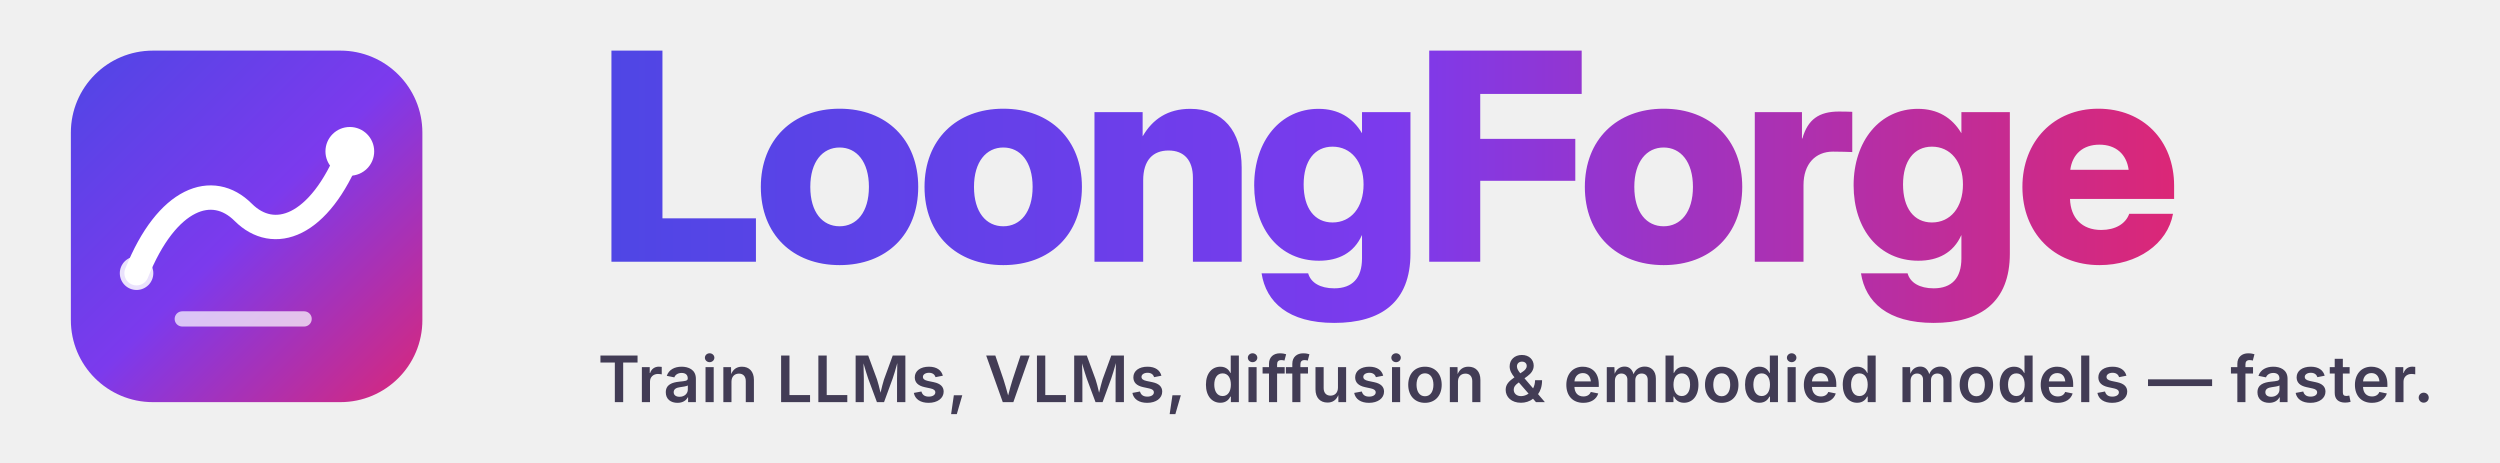
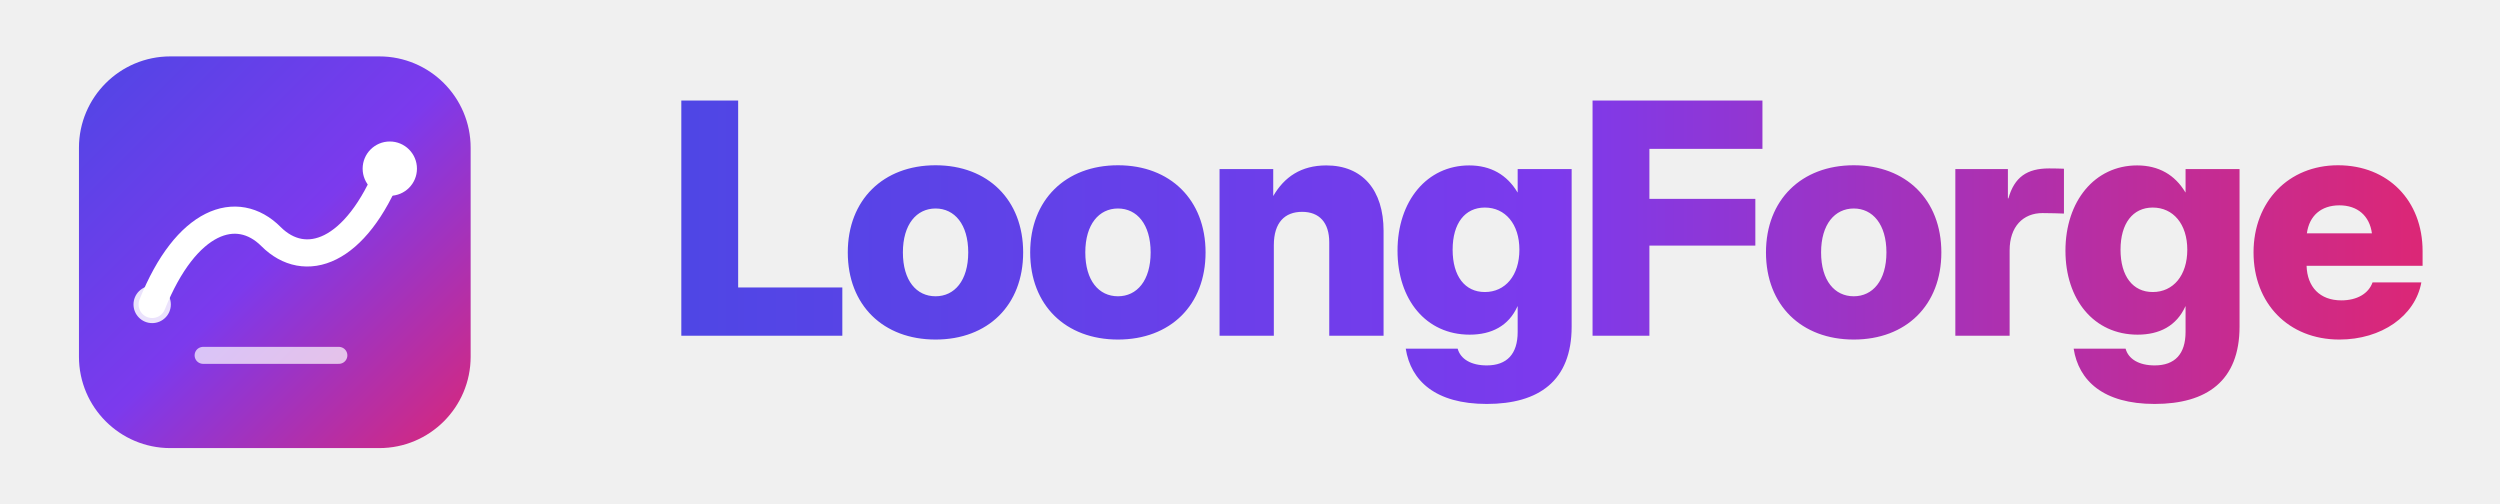
- <svg xmlns="http://www.w3.org/2000/svg" viewBox="0 0 741 137" width="741" height="137" role="img" aria-label="LoongForge — Train LLMs, VLMs, diffusion and embodied models, faster.">
+ <svg xmlns="http://www.w3.org/2000/svg" viewBox="0 0 665 134" width="665" height="134" role="img" aria-label="LoongForge">
  <defs>
    <linearGradient id="lf-icon" x1="0" y1="0" x2="1" y2="1">
      <stop offset="0%" stop-color="#4F46E5" />
      <stop offset="50%" stop-color="#7C3AED" />
      <stop offset="100%" stop-color="#DB2777" />
    </linearGradient>
    <linearGradient id="lf-text" x1="0" y1="0" x2="1" y2="0">
      <stop offset="0%" stop-color="#4F46E5" />
      <stop offset="50%" stop-color="#7C3AED" />
      <stop offset="100%" stop-color="#DB2777" />
    </linearGradient>
  </defs>
  <g transform="translate(17.53,11.53) scale(1.7365)">
    <rect x="2" y="2" width="60" height="60" rx="14" fill="url(#lf-icon)" />
    <g transform="translate(32,32) scale(1.3) translate(-32.45,-33.85)">
      <path d="M18 40 C 22 30, 28 28, 32 32 C 36 36, 42 34, 46 24" stroke="#fff" stroke-width="3.2" stroke-linecap="round" fill="none" />
      <circle cx="46" cy="24" r="3.2" fill="#fff" />
      <circle cx="18" cy="40" r="2.2" fill="#fff" opacity="0.85" />
      <path d="M24 46 L40 46" stroke="#fff" stroke-width="2" stroke-linecap="round" opacity="0.7" />
    </g>
  </g>
-   <g transform="translate(177.2,77.57)" fill="url(#lf-text)">
+   <g transform="translate(177.2,89.31)" fill="url(#lf-text)">
    <path d="M4.03 0.00H46.86V-12.85H19.15V-62.57H4.03ZM71.66 1.01C85.56 1.01 94.96 -8.10 94.96 -22.17C94.96 -36.16 85.56 -45.35 71.66 -45.35C57.76 -45.35 48.31 -36.16 48.31 -22.17C48.31 -8.10 57.76 1.01 71.66 1.01ZM71.66 -10.50C66.58 -10.50 62.97 -14.66 62.97 -22.17C62.97 -29.65 66.62 -33.85 71.66 -33.85C76.70 -33.85 80.35 -29.65 80.35 -22.17C80.35 -14.66 76.70 -10.50 71.66 -10.50ZM120.18 1.01C134.08 1.01 143.48 -8.10 143.48 -22.17C143.48 -36.16 134.08 -45.35 120.18 -45.35C106.28 -45.35 96.83 -36.16 96.83 -22.17C96.83 -8.10 106.28 1.01 120.18 1.01ZM120.18 -10.50C115.10 -10.50 111.49 -14.66 111.49 -22.17C111.49 -29.65 115.14 -33.85 120.18 -33.85C125.22 -33.85 128.87 -29.65 128.87 -22.17C128.87 -14.66 125.22 -10.50 120.18 -10.50ZM161.64 -24.10C161.64 -30.15 164.58 -32.96 169.16 -32.96C173.74 -32.96 176.38 -30.11 176.38 -24.86V0.00H190.83V-27.88C190.83 -38.80 185.20 -45.31 175.59 -45.31C168.91 -45.31 164.42 -42.24 161.48 -37.16V-44.34H147.20V0.00H161.64ZM218.27 18.14C232.13 18.14 240.86 12.01 240.86 -2.44V-44.34H226.50V-38.13H226.46C223.69 -42.79 219.36 -45.31 213.61 -45.31C202.35 -45.31 194.54 -35.82 194.54 -22.63C194.54 -9.62 202.10 -0.29 213.73 -0.29C219.53 -0.29 224.11 -2.60 226.46 -7.85H226.50V-1.01C226.50 4.87 223.64 7.89 218.27 7.89C214.11 7.89 211.30 6.21 210.54 3.44H196.73C198.07 11.97 204.62 18.14 218.27 18.14ZM217.77 -11.63C212.47 -11.63 209.20 -15.83 209.20 -22.89C209.20 -29.90 212.47 -34.10 217.77 -34.10C223.22 -34.10 226.96 -29.69 226.96 -22.89C226.96 -16.04 223.22 -11.63 217.77 -11.63ZM246.42 0.00H261.54V-23.98H289.72V-36.41H261.54V-49.72H291.61V-62.57H246.42ZM315.90 1.01C329.80 1.01 339.20 -8.10 339.20 -22.17C339.20 -36.16 329.80 -45.35 315.90 -45.35C302.00 -45.35 292.55 -36.16 292.55 -22.17C292.55 -8.10 302.00 1.01 315.90 1.01ZM315.90 -10.50C310.82 -10.50 307.21 -14.66 307.21 -22.17C307.21 -29.65 310.86 -33.85 315.90 -33.85C320.94 -33.85 324.59 -29.65 324.59 -22.17C324.59 -14.66 320.94 -10.50 315.90 -10.50ZM342.92 0.00H357.36V-22.72C357.36 -29.02 360.93 -32.63 366.10 -32.63C368.20 -32.63 370.76 -32.54 371.81 -32.50V-44.43C370.63 -44.47 369.42 -44.51 367.86 -44.51C361.94 -44.51 358.62 -42.16 357.03 -36.53H356.90V-44.34H342.92ZM395.93 18.14C409.79 18.14 418.52 12.01 418.52 -2.44V-44.34H404.16V-38.13H404.12C401.35 -42.79 397.02 -45.31 391.27 -45.31C380.02 -45.31 372.21 -35.82 372.21 -22.63C372.21 -9.62 379.77 -0.29 391.40 -0.29C397.19 -0.29 401.77 -2.60 404.12 -7.85H404.16V-1.01C404.16 4.87 401.31 7.89 395.93 7.89C391.78 7.89 388.96 6.21 388.21 3.44H374.39C375.73 11.97 382.29 18.14 395.93 18.14ZM395.43 -11.63C390.14 -11.63 386.86 -15.83 386.86 -22.89C386.86 -29.90 390.14 -34.10 395.43 -34.10C400.89 -34.10 404.62 -29.69 404.62 -22.89C404.62 -16.04 400.89 -11.63 395.43 -11.63ZM445.08 1.01C456.29 1.01 465.24 -5.25 466.88 -14.19H453.90C452.85 -11.25 449.83 -9.41 445.59 -9.41C439.88 -9.41 436.52 -12.98 436.35 -18.60H467.21V-22.51C467.21 -35.95 458.02 -45.35 444.71 -45.35C431.56 -45.35 422.24 -35.69 422.24 -22.17C422.24 -8.65 431.48 1.01 445.08 1.01ZM436.43 -27.25C437.06 -31.91 440.21 -34.69 445.08 -34.69C449.91 -34.69 453.10 -31.91 453.73 -27.25Z" />
  </g>
-   <g transform="translate(177.2,119.19)" fill="#423C55">
-     <path d="M0.77 -11.74H5.04V0.00H7.51V-11.74H11.77V-13.82H0.77ZM13.05 0.00H15.46V-6.10C15.46 -7.42 16.45 -8.35 17.80 -8.35C18.22 -8.35 18.73 -8.28 18.94 -8.23V-10.45C18.71 -10.48 18.33 -10.51 18.06 -10.51C16.87 -10.51 15.87 -9.83 15.50 -8.64H15.38V-10.37H13.05ZM23.61 0.21C25.22 0.21 26.21 -0.54 26.66 -1.43H26.75V0.00H29.06V-6.93C29.06 -9.69 26.78 -10.50 24.83 -10.50C22.75 -10.50 21.05 -9.62 20.43 -7.79L22.67 -7.34C22.92 -8.02 23.64 -8.65 24.84 -8.65C26.02 -8.65 26.65 -8.05 26.65 -7.04V-7.00C26.65 -6.28 25.89 -6.25 24.09 -6.06C22.09 -5.84 20.14 -5.25 20.14 -2.91C20.14 -0.87 21.63 0.21 23.61 0.21ZM24.23 -1.58C23.21 -1.58 22.48 -2.04 22.48 -2.94C22.48 -3.89 23.29 -4.29 24.38 -4.43C25.00 -4.52 26.34 -4.69 26.67 -4.94V-3.72C26.67 -2.57 25.71 -1.58 24.23 -1.58ZM31.92 0.00H34.34V-10.37H31.92ZM33.13 -11.84C33.90 -11.84 34.54 -12.43 34.54 -13.16C34.54 -13.90 33.90 -14.48 33.13 -14.48C32.36 -14.48 31.73 -13.90 31.73 -13.16C31.73 -12.43 32.36 -11.84 33.13 -11.84ZM39.61 -6.08C39.61 -7.58 40.54 -8.45 41.83 -8.45C43.09 -8.45 43.85 -7.62 43.85 -6.23V0.00H46.26V-6.60C46.26 -9.09 44.85 -10.50 42.72 -10.50C41.19 -10.50 40.12 -9.76 39.51 -8.30L39.48 -10.37H37.20V0.00H39.61ZM54.32 0.00H62.90V-2.09H56.80V-13.82H54.32ZM65.36 0.00H73.94V-2.09H67.84V-13.82H65.36ZM76.41 0.00H78.84V-6.98C78.84 -8.02 78.78 -9.94 78.74 -11.50C79.25 -9.72 79.81 -7.88 80.13 -6.98L82.72 0.00H84.83L87.38 -6.98C87.71 -7.90 88.29 -9.81 88.76 -11.58C88.73 -9.94 88.68 -8.01 88.68 -6.98V0.00H91.15V-13.82H87.41L84.81 -6.69C84.54 -5.86 84.11 -4.16 83.79 -2.79C83.47 -4.17 83.04 -5.87 82.76 -6.69L80.13 -13.82H76.41ZM98.04 0.21C100.66 0.21 102.50 -1.14 102.50 -3.11C102.50 -4.56 101.56 -5.49 99.59 -5.91L97.83 -6.28C96.77 -6.51 96.35 -6.89 96.35 -7.50C96.35 -8.20 97.13 -8.70 98.15 -8.70C99.27 -8.70 99.86 -8.13 100.10 -7.40L102.26 -7.83C101.84 -9.44 100.47 -10.50 98.13 -10.50C95.64 -10.50 93.94 -9.27 93.94 -7.35C93.94 -5.83 94.90 -4.87 96.86 -4.44L98.63 -4.06C99.57 -3.86 100.03 -3.48 100.03 -2.88C100.03 -2.17 99.28 -1.63 98.09 -1.63C96.91 -1.63 96.19 -2.12 95.91 -3.15L93.66 -2.73C94.02 -0.84 95.66 0.21 98.04 0.21ZM104.71 3.55H106.40L108.02 -2.04H105.52ZM120.02 0.00H123.16L128.00 -13.82H125.29L122.92 -6.64C122.53 -5.41 122.11 -3.90 121.61 -1.98C121.10 -3.88 120.65 -5.42 120.26 -6.64L117.81 -13.82H115.10ZM130.15 0.00H138.73V-2.09H132.62V-13.82H130.15ZM141.19 0.00H143.62V-6.98C143.62 -8.02 143.56 -9.94 143.53 -11.50C144.04 -9.72 144.59 -7.88 144.92 -6.98L147.51 0.00H149.61L152.16 -6.98C152.49 -7.90 153.07 -9.81 153.55 -11.58C153.52 -9.94 153.46 -8.01 153.46 -6.98V0.00H155.93V-13.82H152.19L149.59 -6.69C149.33 -5.86 148.90 -4.16 148.57 -2.79C148.26 -4.17 147.82 -5.87 147.54 -6.69L144.92 -13.82H141.19ZM162.83 0.21C165.44 0.21 167.28 -1.14 167.28 -3.11C167.28 -4.56 166.34 -5.49 164.38 -5.91L162.61 -6.28C161.56 -6.51 161.14 -6.89 161.14 -7.50C161.14 -8.20 161.92 -8.70 162.94 -8.70C164.05 -8.70 164.65 -8.13 164.89 -7.40L167.04 -7.83C166.62 -9.44 165.26 -10.50 162.91 -10.50C160.42 -10.50 158.73 -9.27 158.73 -7.35C158.73 -5.83 159.68 -4.87 161.64 -4.44L163.41 -4.06C164.36 -3.86 164.81 -3.48 164.81 -2.88C164.81 -2.17 164.06 -1.63 162.87 -1.63C161.70 -1.63 160.97 -2.12 160.69 -3.15L158.44 -2.73C158.80 -0.84 160.44 0.21 162.83 0.21ZM169.49 3.55H171.18L172.80 -2.04H170.31ZM184.52 0.19C186.31 0.19 187.11 -0.89 187.49 -1.64H187.63V0.00H190.00V-13.82H187.59V-8.66H187.49C187.12 -9.39 186.35 -10.50 184.51 -10.50C182.11 -10.50 180.24 -8.62 180.24 -5.17C180.24 -1.76 182.06 0.19 184.52 0.19ZM185.18 -1.80C183.56 -1.80 182.71 -3.23 182.71 -5.18C182.71 -7.11 183.54 -8.52 185.18 -8.52C186.76 -8.52 187.63 -7.20 187.63 -5.18C187.63 -3.15 186.74 -1.80 185.18 -1.80ZM192.85 0.00H195.26V-10.37H192.85ZM194.06 -11.84C194.83 -11.84 195.47 -12.43 195.47 -13.16C195.47 -13.90 194.83 -14.48 194.06 -14.48C193.29 -14.48 192.66 -13.90 192.66 -13.16C192.66 -12.43 193.29 -11.84 194.06 -11.84ZM203.58 -10.37H201.33V-11.18C201.33 -12.00 201.69 -12.46 202.60 -12.46C203.00 -12.46 203.31 -12.38 203.51 -12.31L204.01 -14.19C203.69 -14.30 203.00 -14.47 202.15 -14.47C200.37 -14.47 198.93 -13.43 198.93 -11.36V-10.37H197.03V-8.48H198.93V0.00H201.33V-8.48H203.58ZM210.49 -10.37H208.24V-11.18C208.24 -12.00 208.59 -12.46 209.50 -12.46C209.90 -12.46 210.22 -12.38 210.42 -12.31L210.91 -14.19C210.60 -14.30 209.91 -14.47 209.06 -14.47C207.28 -14.47 205.84 -13.43 205.84 -11.36V-10.37H203.94V-8.48H205.84V0.00H208.24V-8.48H210.49ZM216.27 0.13C217.77 0.13 218.86 -0.59 219.48 -2.08L219.50 0.00H221.79V-10.37H219.37V-4.30C219.37 -2.79 218.44 -1.92 217.16 -1.92C215.90 -1.92 215.13 -2.76 215.13 -4.15V-10.37H212.71V-3.78C212.71 -1.28 214.13 0.13 216.27 0.13ZM228.57 0.21C231.19 0.21 233.03 -1.14 233.03 -3.11C233.03 -4.56 232.09 -5.49 230.12 -5.91L228.36 -6.28C227.30 -6.51 226.88 -6.89 226.88 -7.50C226.88 -8.20 227.66 -8.70 228.68 -8.70C229.80 -8.70 230.39 -8.13 230.63 -7.40L232.78 -7.83C232.37 -9.44 231.00 -10.50 228.66 -10.50C226.17 -10.50 224.47 -9.27 224.47 -7.35C224.47 -5.83 225.43 -4.87 227.39 -4.44L229.16 -4.06C230.10 -3.86 230.56 -3.48 230.56 -2.88C230.56 -2.17 229.81 -1.63 228.62 -1.63C227.44 -1.63 226.72 -2.12 226.44 -3.15L224.18 -2.73C224.55 -0.84 226.19 0.21 228.57 0.21ZM235.39 0.00H237.80V-10.37H235.39ZM236.59 -11.84C237.36 -11.84 238.00 -12.43 238.00 -13.16C238.00 -13.90 237.36 -14.48 236.59 -14.48C235.82 -14.48 235.19 -13.90 235.19 -13.16C235.19 -12.43 235.82 -11.84 236.59 -11.84ZM245.16 0.21C248.18 0.21 250.12 -1.94 250.12 -5.13C250.12 -8.36 248.18 -10.50 245.16 -10.50C242.13 -10.50 240.20 -8.36 240.20 -5.13C240.20 -1.94 242.13 0.21 245.16 0.21ZM245.16 -1.74C243.48 -1.74 242.66 -3.25 242.66 -5.14C242.66 -7.05 243.48 -8.54 245.16 -8.54C246.85 -8.54 247.67 -7.05 247.67 -5.14C247.67 -3.25 246.85 -1.74 245.16 -1.74ZM254.94 -6.08C254.94 -7.58 255.87 -8.45 257.16 -8.45C258.42 -8.45 259.18 -7.62 259.18 -6.23V0.00H261.59V-6.60C261.59 -9.09 260.18 -10.50 258.05 -10.50C256.53 -10.50 255.45 -9.76 254.84 -8.30L254.81 -10.37H252.53V0.00H254.94ZM273.63 0.19C274.85 0.19 276.21 -0.19 277.18 -1.01L278.06 0.00H280.70L278.68 -2.37C279.34 -3.26 279.87 -4.59 279.87 -6.49H277.79C277.79 -5.58 277.57 -4.77 277.21 -4.08L274.66 -7.06L275.55 -7.71C276.66 -8.52 277.39 -9.54 277.39 -10.81C277.39 -12.55 276.05 -13.98 273.89 -13.98C271.70 -13.98 270.26 -12.53 270.26 -10.60C270.26 -9.34 270.87 -8.35 271.68 -7.35C270.14 -6.26 269.08 -5.32 269.08 -3.64C269.08 -1.49 270.81 0.19 273.63 0.19ZM275.87 -2.52C275.20 -2.05 274.42 -1.78 273.65 -1.78C272.35 -1.78 271.47 -2.53 271.47 -3.69C271.47 -4.46 271.86 -5.02 272.75 -5.67L272.98 -5.84ZM273.42 -8.54C272.81 -9.29 272.42 -9.90 272.42 -10.59C272.42 -11.43 273.02 -12.00 273.92 -12.00C274.80 -12.00 275.32 -11.46 275.32 -10.73C275.32 -9.99 274.77 -9.46 274.22 -9.08ZM292.10 0.21C294.41 0.21 296.02 -0.89 296.52 -2.57L294.31 -3.02C293.98 -2.14 293.18 -1.68 292.13 -1.68C290.58 -1.68 289.53 -2.66 289.46 -4.51H296.68V-5.27C296.68 -8.91 294.47 -10.50 291.94 -10.50C288.97 -10.50 287.06 -8.31 287.06 -5.12C287.06 -1.87 288.97 0.21 292.10 0.21ZM289.47 -6.15C289.58 -7.53 290.47 -8.61 291.95 -8.61C293.39 -8.61 294.19 -7.64 294.33 -6.15ZM299.05 0.00H301.46V-6.35C301.46 -7.74 302.33 -8.48 303.39 -8.48C304.41 -8.48 305.15 -7.79 305.15 -6.74V0.00H307.50V-6.51C307.50 -7.67 308.22 -8.48 309.38 -8.48C310.38 -8.48 311.18 -7.90 311.18 -6.62V0.00H313.60V-7.00C313.60 -9.30 312.17 -10.54 310.30 -10.54C308.85 -10.54 307.55 -9.78 306.99 -8.28C306.55 -9.76 305.66 -10.54 304.33 -10.54C303.09 -10.54 301.93 -9.87 301.39 -8.40L301.31 -10.37H299.05ZM321.93 0.19C324.39 0.19 326.22 -1.76 326.22 -5.17C326.22 -8.62 324.33 -10.50 321.94 -10.50C320.09 -10.50 319.33 -9.39 318.97 -8.66H318.87V-13.82H316.46V0.00H318.81V-1.64H318.97C319.34 -0.89 320.15 0.19 321.93 0.19ZM321.28 -1.80C319.70 -1.80 318.82 -3.15 318.82 -5.18C318.82 -7.20 319.69 -8.52 321.28 -8.52C322.91 -8.52 323.74 -7.11 323.74 -5.18C323.74 -3.23 322.90 -1.80 321.28 -1.80ZM333.11 0.21C336.14 0.21 338.08 -1.94 338.08 -5.13C338.08 -8.36 336.14 -10.50 333.11 -10.50C330.09 -10.50 328.16 -8.36 328.16 -5.13C328.16 -1.94 330.09 0.21 333.11 0.21ZM333.11 -1.74C331.43 -1.74 330.62 -3.25 330.62 -5.14C330.62 -7.05 331.43 -8.54 333.11 -8.54C334.80 -8.54 335.63 -7.05 335.63 -5.14C335.63 -3.25 334.80 -1.74 333.11 -1.74ZM344.30 0.19C346.10 0.19 346.89 -0.89 347.27 -1.64H347.42V0.00H349.79V-13.82H347.38V-8.66H347.27C346.90 -9.39 346.14 -10.50 344.30 -10.50C341.90 -10.50 340.03 -8.62 340.03 -5.17C340.03 -1.76 341.85 0.19 344.30 0.19ZM344.96 -1.80C343.35 -1.80 342.50 -3.23 342.50 -5.18C342.50 -7.11 343.33 -8.52 344.96 -8.52C346.55 -8.52 347.42 -7.20 347.42 -5.18C347.42 -3.15 346.53 -1.80 344.96 -1.80ZM352.64 0.00H355.05V-10.37H352.64ZM353.85 -11.84C354.62 -11.84 355.26 -12.43 355.26 -13.16C355.26 -13.90 354.62 -14.48 353.85 -14.48C353.08 -14.48 352.44 -13.90 352.44 -13.16C352.44 -12.43 353.08 -11.84 353.85 -11.84ZM362.49 0.21C364.80 0.21 366.42 -0.89 366.92 -2.57L364.70 -3.02C364.38 -2.14 363.58 -1.68 362.52 -1.68C360.97 -1.68 359.93 -2.66 359.86 -4.51H367.08V-5.27C367.08 -8.91 364.87 -10.50 362.34 -10.50C359.37 -10.50 357.46 -8.31 357.46 -5.12C357.46 -1.87 359.37 0.21 362.49 0.21ZM359.87 -6.15C359.98 -7.53 360.87 -8.61 362.35 -8.61C363.78 -8.61 364.59 -7.64 364.73 -6.15ZM373.27 0.19C375.06 0.19 375.86 -0.89 376.24 -1.64H376.39V0.00H378.75V-13.82H376.34V-8.66H376.24C375.87 -9.39 375.11 -10.50 373.26 -10.50C370.87 -10.50 368.99 -8.62 368.99 -5.17C368.99 -1.76 370.81 0.19 373.27 0.19ZM373.93 -1.80C372.31 -1.80 371.46 -3.23 371.46 -5.18C371.46 -7.11 372.29 -8.52 373.93 -8.52C375.51 -8.52 376.39 -7.20 376.39 -5.18C376.39 -3.15 375.50 -1.80 373.93 -1.80ZM386.69 0.00H389.10V-6.35C389.10 -7.74 389.97 -8.48 391.03 -8.48C392.05 -8.48 392.79 -7.79 392.79 -6.74V0.00H395.14V-6.51C395.14 -7.67 395.86 -8.48 397.03 -8.48C398.02 -8.48 398.83 -7.90 398.83 -6.62V0.00H401.24V-7.00C401.24 -9.30 399.81 -10.54 397.94 -10.54C396.49 -10.54 395.19 -9.78 394.63 -8.28C394.19 -9.76 393.30 -10.54 391.97 -10.54C390.74 -10.54 389.57 -9.87 389.03 -8.40L388.95 -10.37H386.69ZM408.60 0.21C411.62 0.21 413.56 -1.94 413.56 -5.13C413.56 -8.36 411.62 -10.50 408.60 -10.50C405.57 -10.50 403.64 -8.36 403.64 -5.13C403.64 -1.94 405.57 0.21 408.60 0.21ZM408.60 -1.74C406.92 -1.74 406.10 -3.25 406.10 -5.14C406.10 -7.05 406.92 -8.54 408.60 -8.54C410.29 -8.54 411.11 -7.05 411.11 -5.14C411.11 -3.25 410.29 -1.74 408.60 -1.74ZM419.79 0.19C421.58 0.19 422.38 -0.89 422.76 -1.64H422.91V0.00H425.27V-13.82H422.86V-8.66H422.76C422.39 -9.39 421.63 -10.50 419.78 -10.50C417.39 -10.50 415.51 -8.62 415.51 -5.17C415.51 -1.76 417.33 0.19 419.79 0.19ZM420.45 -1.80C418.83 -1.80 417.98 -3.23 417.98 -5.18C417.98 -7.11 418.81 -8.52 420.45 -8.52C422.03 -8.52 422.91 -7.20 422.91 -5.18C422.91 -3.15 422.02 -1.80 420.45 -1.80ZM432.71 0.21C435.02 0.21 436.63 -0.89 437.13 -2.57L434.91 -3.02C434.59 -2.14 433.79 -1.68 432.73 -1.68C431.18 -1.68 430.14 -2.66 430.07 -4.51H437.29V-5.27C437.29 -8.91 435.08 -10.50 432.55 -10.50C429.58 -10.50 427.67 -8.31 427.67 -5.12C427.67 -1.87 429.58 0.21 432.71 0.21ZM430.08 -6.15C430.19 -7.53 431.08 -8.61 432.56 -8.61C434.00 -8.61 434.80 -7.64 434.94 -6.15ZM442.07 -13.82H439.66V0.00H442.07ZM448.85 0.21C451.47 0.21 453.31 -1.14 453.31 -3.11C453.31 -4.56 452.37 -5.49 450.40 -5.91L448.64 -6.28C447.58 -6.51 447.17 -6.89 447.17 -7.50C447.17 -8.20 447.95 -8.70 448.97 -8.70C450.08 -8.70 450.67 -8.13 450.91 -7.40L453.07 -7.83C452.65 -9.44 451.29 -10.50 448.94 -10.50C446.45 -10.50 444.75 -9.27 444.75 -7.35C444.75 -5.83 445.71 -4.87 447.67 -4.44L449.44 -4.06C450.39 -3.86 450.84 -3.48 450.84 -2.88C450.84 -2.17 450.09 -1.63 448.90 -1.63C447.72 -1.63 447.00 -2.12 446.72 -3.15L444.47 -2.73C444.83 -0.84 446.47 0.21 448.85 0.21ZM478.47 -6.75H459.47V-4.76H478.47ZM490.60 -10.37H488.35V-11.18C488.35 -12.00 488.70 -12.46 489.61 -12.46C490.01 -12.46 490.33 -12.38 490.53 -12.31L491.02 -14.19C490.71 -14.30 490.02 -14.47 489.17 -14.47C487.39 -14.47 485.95 -13.43 485.95 -11.36V-10.37H484.05V-8.48H485.95V0.00H488.35V-8.48H490.60ZM495.38 0.21C496.99 0.21 497.98 -0.54 498.43 -1.43H498.52V0.00H500.83V-6.93C500.83 -9.69 498.55 -10.50 496.60 -10.50C494.52 -10.50 492.82 -9.62 492.20 -7.79L494.44 -7.34C494.69 -8.02 495.41 -8.65 496.61 -8.65C497.79 -8.65 498.42 -8.05 498.42 -7.04V-7.00C498.42 -6.28 497.66 -6.25 495.86 -6.06C493.86 -5.84 491.91 -5.25 491.91 -2.91C491.91 -0.87 493.40 0.21 495.38 0.21ZM496.00 -1.58C494.98 -1.58 494.25 -2.04 494.25 -2.94C494.25 -3.89 495.06 -4.29 496.15 -4.43C496.77 -4.52 498.11 -4.69 498.44 -4.94V-3.72C498.44 -2.57 497.48 -1.58 496.00 -1.58ZM507.62 0.21C510.23 0.21 512.07 -1.14 512.07 -3.11C512.07 -4.56 511.13 -5.49 509.17 -5.91L507.40 -6.28C506.35 -6.51 505.93 -6.89 505.93 -7.50C505.93 -8.20 506.71 -8.70 507.73 -8.70C508.84 -8.70 509.44 -8.13 509.68 -7.40L511.83 -7.83C511.41 -9.44 510.05 -10.50 507.70 -10.50C505.21 -10.50 503.52 -9.27 503.52 -7.35C503.52 -5.83 504.47 -4.87 506.43 -4.44L508.20 -4.06C509.15 -3.86 509.60 -3.48 509.60 -2.88C509.60 -2.17 508.85 -1.63 507.66 -1.63C506.49 -1.63 505.76 -2.12 505.48 -3.15L503.23 -2.73C503.59 -0.84 505.23 0.21 507.62 0.21ZM519.23 -10.37H517.22V-12.84H514.81V-10.37H513.34V-8.48H514.81V-2.72C514.81 -0.88 515.91 0.14 517.90 0.14C518.41 0.14 518.99 0.07 519.51 -0.08L519.13 -1.95C518.90 -1.89 518.48 -1.83 518.25 -1.83C517.52 -1.83 517.22 -2.17 517.22 -2.92V-8.48H519.23ZM525.84 0.21C528.15 0.21 529.76 -0.89 530.26 -2.57L528.04 -3.02C527.72 -2.14 526.92 -1.68 525.86 -1.68C524.31 -1.68 523.27 -2.66 523.20 -4.51H530.42V-5.27C530.42 -8.91 528.21 -10.50 525.68 -10.50C522.71 -10.50 520.80 -8.31 520.80 -5.12C520.80 -1.87 522.71 0.21 525.84 0.21ZM523.21 -6.15C523.32 -7.53 524.21 -8.61 525.69 -8.61C527.12 -8.61 527.93 -7.64 528.07 -6.15ZM532.79 0.00H535.20V-6.10C535.20 -7.42 536.19 -8.35 537.54 -8.35C537.96 -8.35 538.47 -8.28 538.68 -8.23V-10.45C538.45 -10.48 538.07 -10.51 537.80 -10.51C536.61 -10.51 535.61 -9.83 535.24 -8.64H535.13V-10.37H532.79ZM541.19 0.16C542.02 0.16 542.68 -0.49 542.68 -1.33C542.68 -2.15 542.02 -2.80 541.19 -2.80C540.35 -2.80 539.70 -2.15 539.70 -1.33C539.70 -0.49 540.35 0.16 541.19 0.16Z" />
-   </g>
</svg>
